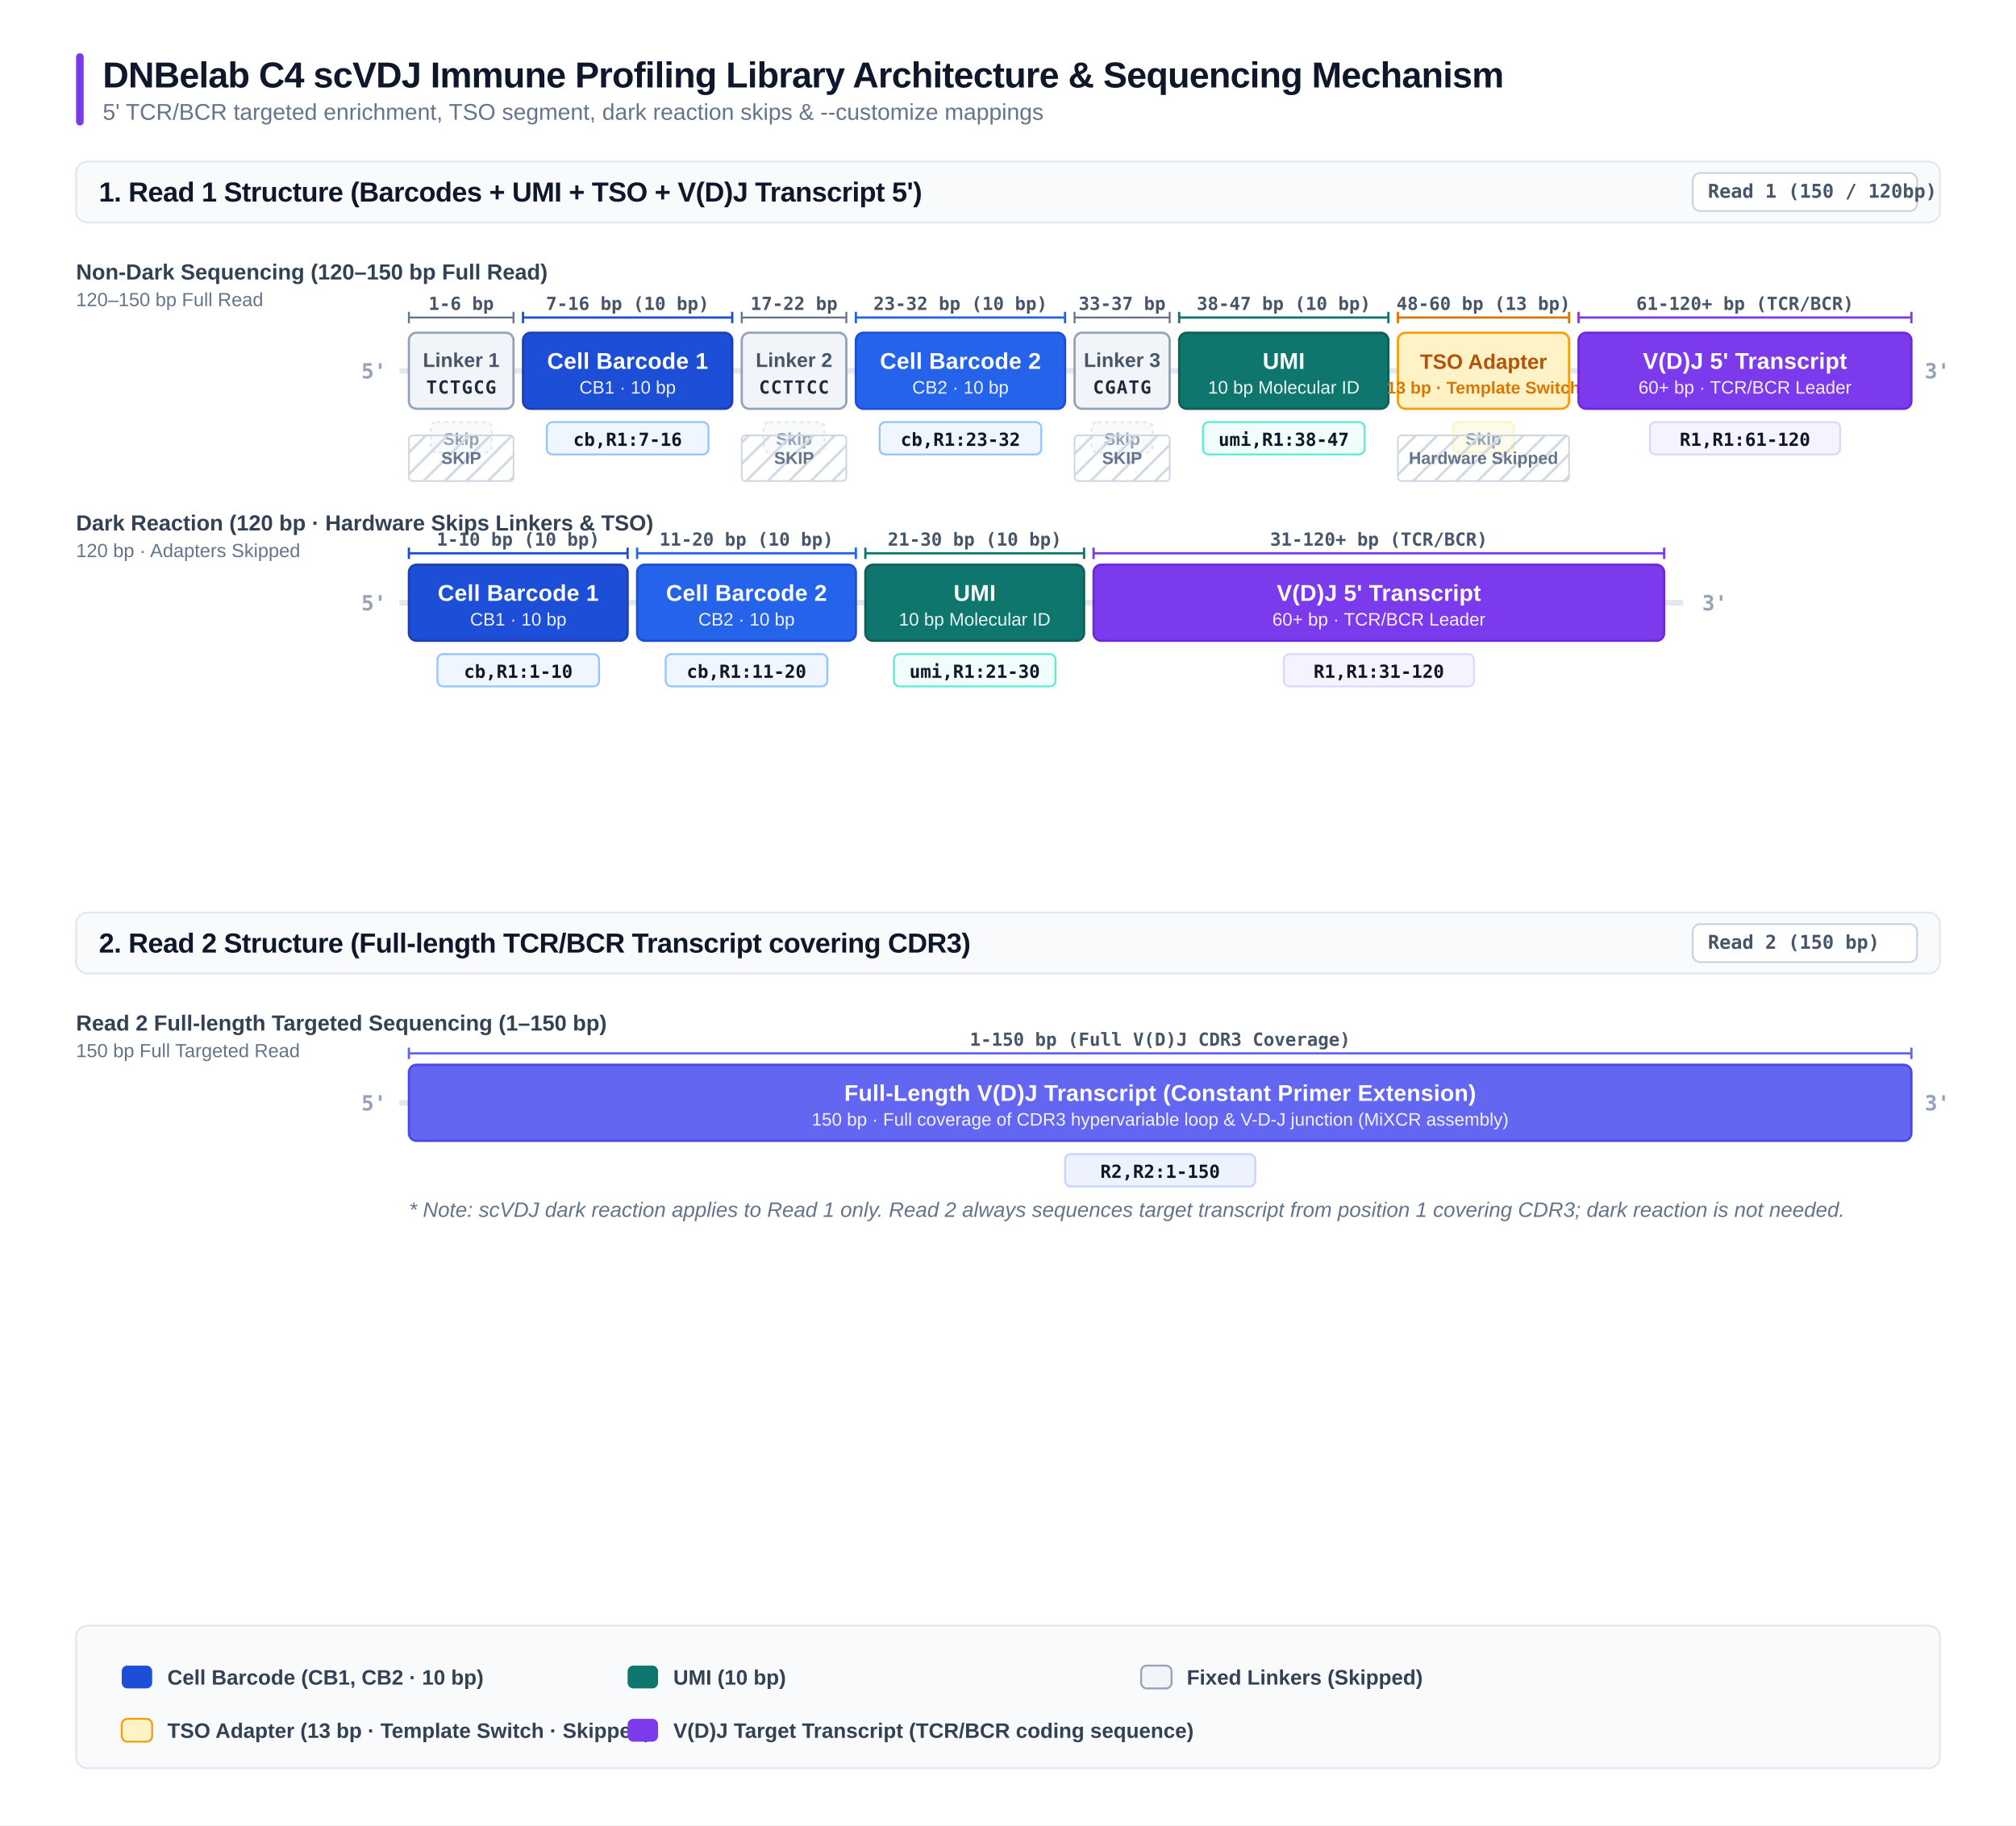
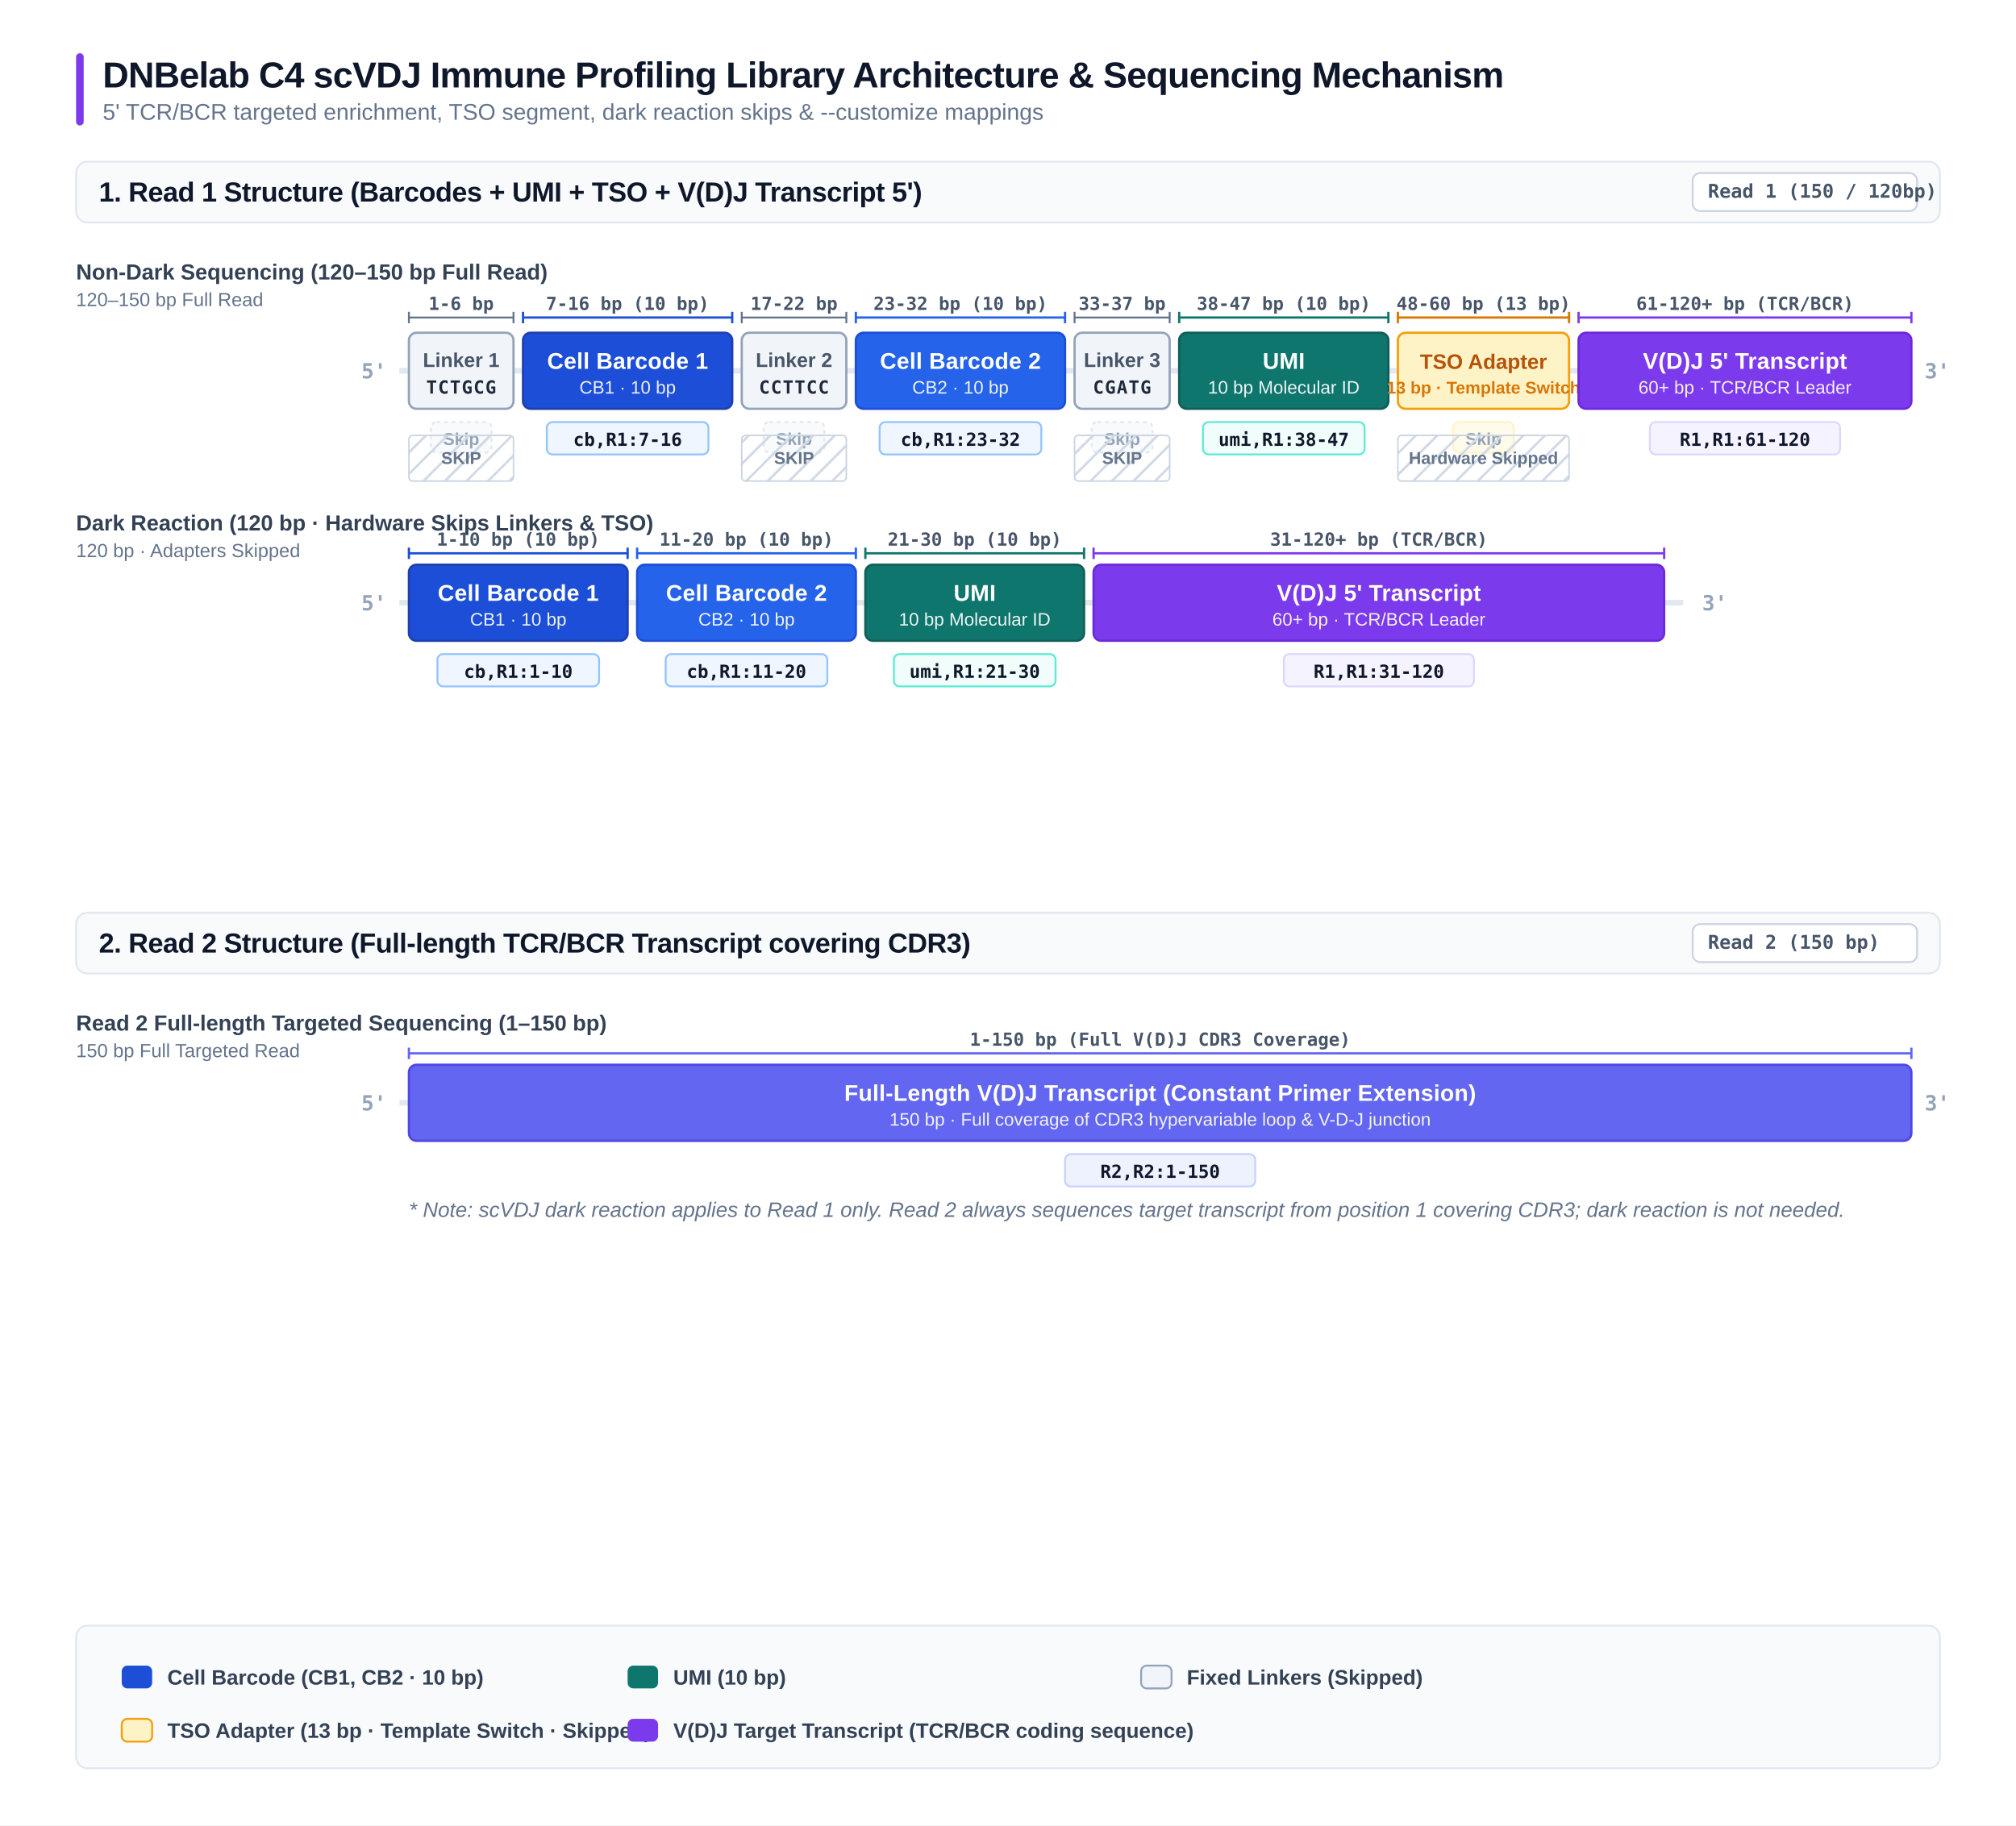
<svg xmlns="http://www.w3.org/2000/svg" viewBox="0 0 1060 960" style="background:#ffffff; font-family:-apple-system, BlinkMacSystemFont, 'Segoe UI', 'Helvetica Neue', Arial, sans-serif;">
  <defs>
    <pattern id="diag-stripes" width="8" height="8" patternTransform="rotate(45 0 0)" patternUnits="userSpaceOnUse">
      <line x1="0" y1="0" x2="0" y2="8" stroke="#cbd5e1" stroke-width="2.5" />
    </pattern>
    <style>
      .main-title { font-size: 19px; font-weight: 800; fill: #0f172a; letter-spacing: -0.3px; }
      .sub-title { font-size: 12px; font-weight: 400; fill: #64748b; }
      
      .sec-title { font-size: 14.5px; font-weight: 700; fill: #0f172a; letter-spacing: -0.2px; }
      .sec-tag { font-size: 10px; font-weight: 600; font-family: ui-monospace, Menlo, monospace; fill: #475569; }
      
      .track-label { font-size: 11.5px; font-weight: 700; fill: #334155; }
      .track-sub { font-size: 10px; font-weight: 500; fill: #64748b; }
      
      .dim-txt { font-size: 9.5px; font-weight: 600; text-anchor: middle; font-family: ui-monospace, SFMono-Regular, Menlo, monospace; fill: #475569; }
      .blk-title { font-size: 12px; font-weight: 700; text-anchor: middle; fill: #ffffff; letter-spacing: 0.1px; }
      .blk-sub { font-size: 9.5px; font-weight: 500; text-anchor: middle; fill: rgba(255,255,255,0.92); }
      
      .blk-linker-title { font-size: 10.5px; font-weight: 600; text-anchor: middle; fill: #475569; }
      .blk-linker-seq { font-size: 9.5px; font-weight: 800; text-anchor: middle; font-family: ui-monospace, SFMono-Regular, Menlo, monospace; fill: #1e293b; letter-spacing: 0.5px; }
      
      .blk-tso-title { font-size: 11px; font-weight: 700; text-anchor: middle; fill: #b45309; }
      .blk-tso-sub { font-size: 9px; font-weight: 600; text-anchor: middle; fill: #d97706; }

      .code-pill-txt { font-size: 9.5px; font-weight: 700; text-anchor: middle; font-family: ui-monospace, SFMono-Regular, Menlo, monospace; fill: #0f172a; }
      .skip-pill-txt { font-size: 9px; font-weight: 600; text-anchor: middle; fill: #94a3b8; }

      .legend-txt { font-size: 11px; font-weight: 600; fill: #334155; }
      .strand-txt { font-size: 11px; font-weight: 800; font-family: ui-monospace, Menlo, monospace; fill: #94a3b8; }
      .proj-label { font-size: 9px; font-weight: 600; fill: #64748b; text-anchor: middle; }
      .note-txt { font-size: 11px; font-weight: 500; fill: #64748b; font-style: italic; }
    </style>
  </defs>
  <rect width="100%" height="100%" fill="#ffffff" />
  <g transform="translate(40, 26)">
    <rect x="0" y="2" width="4" height="38" rx="2" fill="#7c3aed" />
    <text class="main-title" x="14" y="20">DNBelab C4 scVDJ Immune Profiling Library Architecture &amp; Sequencing Mechanism</text>
    <text class="sub-title" x="14" y="37">5' TCR/BCR targeted enrichment, TSO segment, dark reaction skips &amp; --customize mappings</text>
  </g>
  <g transform="translate(40, 85)">
    <rect x="0" y="0" width="980" height="32" rx="6" fill="#f8fafc" stroke="#e2e8f0" stroke-width="1" />
    <text class="sec-title" x="12" y="21">1. Read 1 Structure (Barcodes + UMI + TSO + V(D)J Transcript 5')</text>
    <rect x="850" y="6" width="118" height="20" rx="4" fill="#ffffff" stroke="#cbd5e1" stroke-width="1" />
    <text class="sec-tag" x="858" y="19">Read 1 (150 / 120bp)</text>
    <g transform="translate(0, 48)">
      <text class="track-label" x="0" y="14">Non-Dark Sequencing (120–150 bp Full Read)</text>
      <text class="track-sub" x="0" y="28">120–150 bp Full Read</text>
      <line x1="170" y1="62" x2="965" y2="62" stroke="#e2e8f0" stroke-width="3" />
      <text class="strand-txt" x="150" y="66">5'</text>
      <text class="strand-txt" x="972" y="66">3'</text>
      <g transform="translate(175, 42)">
        <line x1="0" y1="-8" x2="55" y2="-8" stroke="#64748b" stroke-width="1" />
        <line x1="0" y1="-11" x2="0" y2="-5" stroke="#64748b" stroke-width="1" />
        <line x1="55" y1="-11" x2="55" y2="-5" stroke="#64748b" stroke-width="1" />
        <text class="dim-txt" x="27.5" y="-12">1-6 bp</text>
        <rect x="0" y="0" width="55" height="40" rx="4" fill="#f1f5f9" stroke="#94a3b8" stroke-width="1.2" />
        <text class="blk-linker-title" x="27.5" y="18">Linker 1</text>
        <text class="blk-linker-seq" x="27.5" y="32">TCTGCG</text>
        <rect x="11.5" y="47" width="32" height="16" rx="3" fill="#f8fafc" stroke="#e2e8f0" stroke-dasharray="2,2" />
        <text class="skip-pill-txt" x="27.5" y="59">Skip</text>
      </g>
      <g transform="translate(235, 42)">
        <line x1="0" y1="-8" x2="110" y2="-8" stroke="#1d4ed8" stroke-width="1.2" />
        <line x1="0" y1="-11" x2="0" y2="-5" stroke="#1d4ed8" stroke-width="1.2" />
        <line x1="110" y1="-11" x2="110" y2="-5" stroke="#1d4ed8" stroke-width="1.2" />
        <text class="dim-txt" fill="#1d4ed8" x="55" y="-12">7-16 bp (10 bp)</text>
        <rect x="0" y="0" width="110" height="40" rx="4" fill="#1d4ed8" stroke="#1e40af" stroke-width="1.2" />
        <text class="blk-title" x="55" y="19">Cell Barcode 1</text>
        <text class="blk-sub" x="55" y="32">CB1 · 10 bp</text>
        <rect x="12.5" y="47" width="85" height="17" rx="3" fill="#eff6ff" stroke="#93c5fd" stroke-width="1" />
        <text class="code-pill-txt" fill="#1e40af" x="55" y="59.5">cb,R1:7-16</text>
      </g>
      <g transform="translate(350, 42)">
        <line x1="0" y1="-8" x2="55" y2="-8" stroke="#64748b" stroke-width="1" />
        <line x1="0" y1="-11" x2="0" y2="-5" stroke="#64748b" stroke-width="1" />
        <line x1="55" y1="-11" x2="55" y2="-5" stroke="#64748b" stroke-width="1" />
        <text class="dim-txt" x="27.5" y="-12">17-22 bp</text>
        <rect x="0" y="0" width="55" height="40" rx="4" fill="#f1f5f9" stroke="#94a3b8" stroke-width="1.2" />
        <text class="blk-linker-title" x="27.5" y="18">Linker 2</text>
        <text class="blk-linker-seq" x="27.5" y="32">CCTTCC</text>
        <rect x="11.5" y="47" width="32" height="16" rx="3" fill="#f8fafc" stroke="#e2e8f0" stroke-dasharray="2,2" />
        <text class="skip-pill-txt" x="27.5" y="59">Skip</text>
      </g>
      <g transform="translate(410, 42)">
        <line x1="0" y1="-8" x2="110" y2="-8" stroke="#2563eb" stroke-width="1.2" />
        <line x1="0" y1="-11" x2="0" y2="-5" stroke="#2563eb" stroke-width="1.2" />
        <line x1="110" y1="-11" x2="110" y2="-5" stroke="#2563eb" stroke-width="1.2" />
        <text class="dim-txt" fill="#2563eb" x="55" y="-12">23-32 bp (10 bp)</text>
        <rect x="0" y="0" width="110" height="40" rx="4" fill="#2563eb" stroke="#1d4ed8" stroke-width="1.2" />
        <text class="blk-title" x="55" y="19">Cell Barcode 2</text>
        <text class="blk-sub" x="55" y="32">CB2 · 10 bp</text>
        <rect x="12.5" y="47" width="85" height="17" rx="3" fill="#eff6ff" stroke="#93c5fd" stroke-width="1" />
        <text class="code-pill-txt" fill="#1e40af" x="55" y="59.5">cb,R1:23-32</text>
      </g>
      <g transform="translate(525, 42)">
        <line x1="0" y1="-8" x2="50" y2="-8" stroke="#64748b" stroke-width="1" />
        <line x1="0" y1="-11" x2="0" y2="-5" stroke="#64748b" stroke-width="1" />
        <line x1="50" y1="-11" x2="50" y2="-5" stroke="#64748b" stroke-width="1" />
        <text class="dim-txt" x="25" y="-12">33-37 bp</text>
        <rect x="0" y="0" width="50" height="40" rx="4" fill="#f1f5f9" stroke="#94a3b8" stroke-width="1.2" />
        <text class="blk-linker-title" x="25" y="18">Linker 3</text>
        <text class="blk-linker-seq" x="25" y="32">CGATG</text>
        <rect x="9" y="47" width="32" height="16" rx="3" fill="#f8fafc" stroke="#e2e8f0" stroke-dasharray="2,2" />
        <text class="skip-pill-txt" x="25" y="59">Skip</text>
      </g>
      <g transform="translate(580, 42)">
        <line x1="0" y1="-8" x2="110" y2="-8" stroke="#0f766e" stroke-width="1.2" />
        <line x1="0" y1="-11" x2="0" y2="-5" stroke="#0f766e" stroke-width="1.2" />
        <line x1="110" y1="-11" x2="110" y2="-5" stroke="#0f766e" stroke-width="1.2" />
        <text class="dim-txt" fill="#0f766e" x="55" y="-12">38-47 bp (10 bp)</text>
        <rect x="0" y="0" width="110" height="40" rx="4" fill="#0f766e" stroke="#115e59" stroke-width="1.2" />
        <text class="blk-title" x="55" y="19">UMI</text>
        <text class="blk-sub" x="55" y="32">10 bp Molecular ID</text>
        <rect x="12.5" y="47" width="85" height="17" rx="3" fill="#f0fdfa" stroke="#5eead4" stroke-width="1" />
        <text class="code-pill-txt" fill="#0f766e" x="55" y="59.5">umi,R1:38-47</text>
      </g>
      <g transform="translate(695, 42)">
        <line x1="0" y1="-8" x2="90" y2="-8" stroke="#d97706" stroke-width="1.2" />
        <line x1="0" y1="-11" x2="0" y2="-5" stroke="#d97706" stroke-width="1.2" />
        <line x1="90" y1="-11" x2="90" y2="-5" stroke="#d97706" stroke-width="1.2" />
        <text class="dim-txt" fill="#b45309" x="45" y="-12">48-60 bp (13 bp)</text>
        <rect x="0" y="0" width="90" height="40" rx="4" fill="#fef3c7" stroke="#f59e0b" stroke-width="1.2" />
        <text class="blk-tso-title" x="45" y="19">TSO Adapter</text>
        <text class="blk-tso-sub" x="45" y="32">13 bp · Template Switch</text>
        <rect x="29" y="47" width="32" height="16" rx="3" fill="#fffbeb" stroke="#fef3c7" />
        <text class="skip-pill-txt" fill="#b45309" x="45" y="59">Skip</text>
      </g>
      <g transform="translate(790, 42)">
        <line x1="0" y1="-8" x2="175" y2="-8" stroke="#7c3aed" stroke-width="1.2" />
        <line x1="0" y1="-11" x2="0" y2="-5" stroke="#7c3aed" stroke-width="1.2" />
        <line x1="175" y1="-11" x2="175" y2="-5" stroke="#7c3aed" stroke-width="1.2" />
        <text class="dim-txt" fill="#7c3aed" x="87.5" y="-12">61-120+ bp (TCR/BCR)</text>
        <rect x="0" y="0" width="175" height="40" rx="4" fill="#7c3aed" stroke="#6d28d9" stroke-width="1.2" />
        <text class="blk-title" x="87.5" y="19">V(D)J 5' Transcript</text>
        <text class="blk-sub" x="87.5" y="32">60+ bp · TCR/BCR Leader</text>
        <rect x="37.5" y="47" width="100" height="17" rx="3" fill="#f5f3ff" stroke="#ddd6fe" stroke-width="1" />
        <text class="code-pill-txt" fill="#7c3aed" x="87.5" y="59.5">R1,R1:61-120</text>
      </g>
    </g>
    <g transform="translate(0, 180)">
      <rect x="175" y="-36" width="55" height="24" rx="2" fill="url(#diag-stripes)" stroke="#cbd5e1" stroke-width="0.8" />
      <text class="proj-label" x="202.5" y="-21">SKIP</text>
      <rect x="350" y="-36" width="55" height="24" rx="2" fill="url(#diag-stripes)" stroke="#cbd5e1" stroke-width="0.8" />
      <text class="proj-label" x="377.5" y="-21">SKIP</text>
      <rect x="525" y="-36" width="50" height="24" rx="2" fill="url(#diag-stripes)" stroke="#cbd5e1" stroke-width="0.8" />
      <text class="proj-label" x="550" y="-21">SKIP</text>
      <rect x="695" y="-36" width="90" height="24" rx="2" fill="url(#diag-stripes)" stroke="#cbd5e1" stroke-width="0.8" />
      <text class="proj-label" x="740" y="-21">Hardware Skipped</text>
      <text class="track-label" x="0" y="14">Dark Reaction (120 bp · Hardware Skips Linkers &amp; TSO)</text>
      <text class="track-sub" x="0" y="28">120 bp · Adapters Skipped</text>
      <line x1="170" y1="52" x2="845" y2="52" stroke="#e2e8f0" stroke-width="3" />
      <text class="strand-txt" x="150" y="56">5'</text>
      <text class="strand-txt" x="855" y="56">3'</text>
      <g transform="translate(175, 32)">
        <line x1="0" y1="-6" x2="115" y2="-6" stroke="#1d4ed8" stroke-width="1.2" />
        <line x1="0" y1="-9" x2="0" y2="-3" stroke="#1d4ed8" stroke-width="1.2" />
        <line x1="115" y1="-9" x2="115" y2="-3" stroke="#1d4ed8" stroke-width="1.2" />
        <text class="dim-txt" fill="#1d4ed8" x="57.5" y="-10">1-10 bp (10 bp)</text>
        <rect x="0" y="0" width="115" height="40" rx="4" fill="#1d4ed8" stroke="#1e40af" stroke-width="1.2" />
        <text class="blk-title" x="57.5" y="19">Cell Barcode 1</text>
        <text class="blk-sub" x="57.5" y="32">CB1 · 10 bp</text>
        <rect x="15" y="47" width="85" height="17" rx="3" fill="#eff6ff" stroke="#93c5fd" stroke-width="1" />
        <text class="code-pill-txt" fill="#1e40af" x="57.5" y="59.5">cb,R1:1-10</text>
      </g>
      <g transform="translate(295, 32)">
        <line x1="0" y1="-6" x2="115" y2="-6" stroke="#2563eb" stroke-width="1.2" />
        <line x1="0" y1="-9" x2="0" y2="-3" stroke="#2563eb" stroke-width="1.2" />
        <line x1="115" y1="-9" x2="115" y2="-3" stroke="#2563eb" stroke-width="1.2" />
        <text class="dim-txt" fill="#2563eb" x="57.5" y="-10">11-20 bp (10 bp)</text>
        <rect x="0" y="0" width="115" height="40" rx="4" fill="#2563eb" stroke="#1d4ed8" stroke-width="1.2" />
        <text class="blk-title" x="57.5" y="19">Cell Barcode 2</text>
        <text class="blk-sub" x="57.5" y="32">CB2 · 10 bp</text>
        <rect x="15" y="47" width="85" height="17" rx="3" fill="#eff6ff" stroke="#93c5fd" stroke-width="1" />
        <text class="code-pill-txt" fill="#1e40af" x="57.5" y="59.5">cb,R1:11-20</text>
      </g>
      <g transform="translate(415, 32)">
        <line x1="0" y1="-6" x2="115" y2="-6" stroke="#0f766e" stroke-width="1.2" />
        <line x1="0" y1="-9" x2="0" y2="-3" stroke="#0f766e" stroke-width="1.2" />
        <line x1="115" y1="-9" x2="115" y2="-3" stroke="#0f766e" stroke-width="1.2" />
        <text class="dim-txt" fill="#0f766e" x="57.5" y="-10">21-30 bp (10 bp)</text>
        <rect x="0" y="0" width="115" height="40" rx="4" fill="#0f766e" stroke="#115e59" stroke-width="1.2" />
        <text class="blk-title" x="57.5" y="19">UMI</text>
        <text class="blk-sub" x="57.5" y="32">10 bp Molecular ID</text>
        <rect x="15" y="47" width="85" height="17" rx="3" fill="#f0fdfa" stroke="#5eead4" stroke-width="1" />
        <text class="code-pill-txt" fill="#0f766e" x="57.5" y="59.5">umi,R1:21-30</text>
      </g>
      <g transform="translate(535, 32)">
        <line x1="0" y1="-6" x2="300" y2="-6" stroke="#7c3aed" stroke-width="1.2" />
        <line x1="0" y1="-9" x2="0" y2="-3" stroke="#7c3aed" stroke-width="1.2" />
        <line x1="300" y1="-9" x2="300" y2="-3" stroke="#7c3aed" stroke-width="1.2" />
        <text class="dim-txt" fill="#7c3aed" x="150" y="-10">31-120+ bp (TCR/BCR)</text>
        <rect x="0" y="0" width="300" height="40" rx="4" fill="#7c3aed" stroke="#6d28d9" stroke-width="1.2" />
        <text class="blk-title" x="150" y="19">V(D)J 5' Transcript</text>
        <text class="blk-sub" x="150" y="32">60+ bp · TCR/BCR Leader</text>
        <rect x="100" y="47" width="100" height="17" rx="3" fill="#f5f3ff" stroke="#ddd6fe" stroke-width="1" />
        <text class="code-pill-txt" fill="#7c3aed" x="150" y="59.5">R1,R1:31-120</text>
      </g>
    </g>
  </g>
  <g transform="translate(40, 480)">
    <rect x="0" y="0" width="980" height="32" rx="6" fill="#f8fafc" stroke="#e2e8f0" stroke-width="1" />
    <text class="sec-title" x="12" y="21">2. Read 2 Structure (Full-length TCR/BCR Transcript covering CDR3)</text>
    <rect x="850" y="6" width="118" height="20" rx="4" fill="#ffffff" stroke="#cbd5e1" stroke-width="1" />
    <text class="sec-tag" x="858" y="19">Read 2 (150 bp)</text>
    <g transform="translate(0, 48)">
      <text class="track-label" x="0" y="14">Read 2 Full-length Targeted Sequencing (1–150 bp)</text>
      <text class="track-sub" x="0" y="28">150 bp Full Targeted Read</text>
      <line x1="170" y1="52" x2="965" y2="52" stroke="#e2e8f0" stroke-width="3" />
      <text class="strand-txt" x="150" y="56">5'</text>
      <text class="strand-txt" x="972" y="56">3'</text>
      <g transform="translate(175, 32)">
        <line x1="0" y1="-6" x2="790" y2="-6" stroke="#6366f1" stroke-width="1.2" />
        <line x1="0" y1="-9" x2="0" y2="-3" stroke="#6366f1" stroke-width="1.2" />
        <line x1="790" y1="-9" x2="790" y2="-3" stroke="#6366f1" stroke-width="1.2" />
        <text class="dim-txt" fill="#6366f1" x="395" y="-10">1-150 bp (Full V(D)J CDR3 Coverage)</text>
        <rect x="0" y="0" width="790" height="40" rx="4" fill="#6366f1" stroke="#4f46e5" stroke-width="1.2" />
        <text class="blk-title" x="395" y="19">Full-Length V(D)J Transcript (Constant Primer Extension)</text>
-         <text class="blk-sub" x="395" y="32">150 bp · Full coverage of CDR3 hypervariable loop &amp; V-D-J junction (MiXCR assembly)</text>
+         <text class="blk-sub" x="395" y="32">150 bp · Full coverage of CDR3 hypervariable loop &amp; V-D-J junction</text>
        <rect x="345" y="47" width="100" height="17" rx="3" fill="#eef2ff" stroke="#c7d2fe" stroke-width="1" />
        <text class="code-pill-txt" fill="#4f46e5" x="395" y="59.5">R2,R2:1-150</text>
      </g>
    </g>
    <g transform="translate(175, 160)">
      <text class="note-txt" x="0" y="0">* Note: scVDJ dark reaction applies to Read 1 only. Read 2 always sequences target transcript from position 1 covering CDR3; dark reaction is not needed.</text>
    </g>
  </g>
  <g transform="translate(40, 855)">
    <rect width="980" height="75" rx="6" fill="#f8fafc" stroke="#e2e8f0" stroke-width="1" />
    <g transform="translate(24, 20)">
      <rect x="0" y="1" width="16" height="12" rx="3" fill="#1d4ed8" />
      <text class="legend-txt" x="24" y="11">Cell Barcode (CB1, CB2 · 10 bp)</text>
    </g>
    <g transform="translate(290, 20)">
      <rect x="0" y="1" width="16" height="12" rx="3" fill="#0f766e" />
      <text class="legend-txt" x="24" y="11">UMI (10 bp)</text>
    </g>
    <g transform="translate(560, 20)">
      <rect x="0" y="1" width="16" height="12" rx="3" fill="#f1f5f9" stroke="#94a3b8" />
      <text class="legend-txt" x="24" y="11">Fixed Linkers (Skipped)</text>
    </g>
    <g transform="translate(24, 48)">
      <rect x="0" y="1" width="16" height="12" rx="3" fill="#fef3c7" stroke="#f59e0b" />
      <text class="legend-txt" x="24" y="11">TSO Adapter (13 bp · Template Switch · Skipped)</text>
    </g>
    <g transform="translate(290, 48)">
      <rect x="0" y="1" width="16" height="12" rx="3" fill="#7c3aed" />
      <text class="legend-txt" x="24" y="11">V(D)J Target Transcript (TCR/BCR coding sequence)</text>
    </g>
  </g>
</svg>
